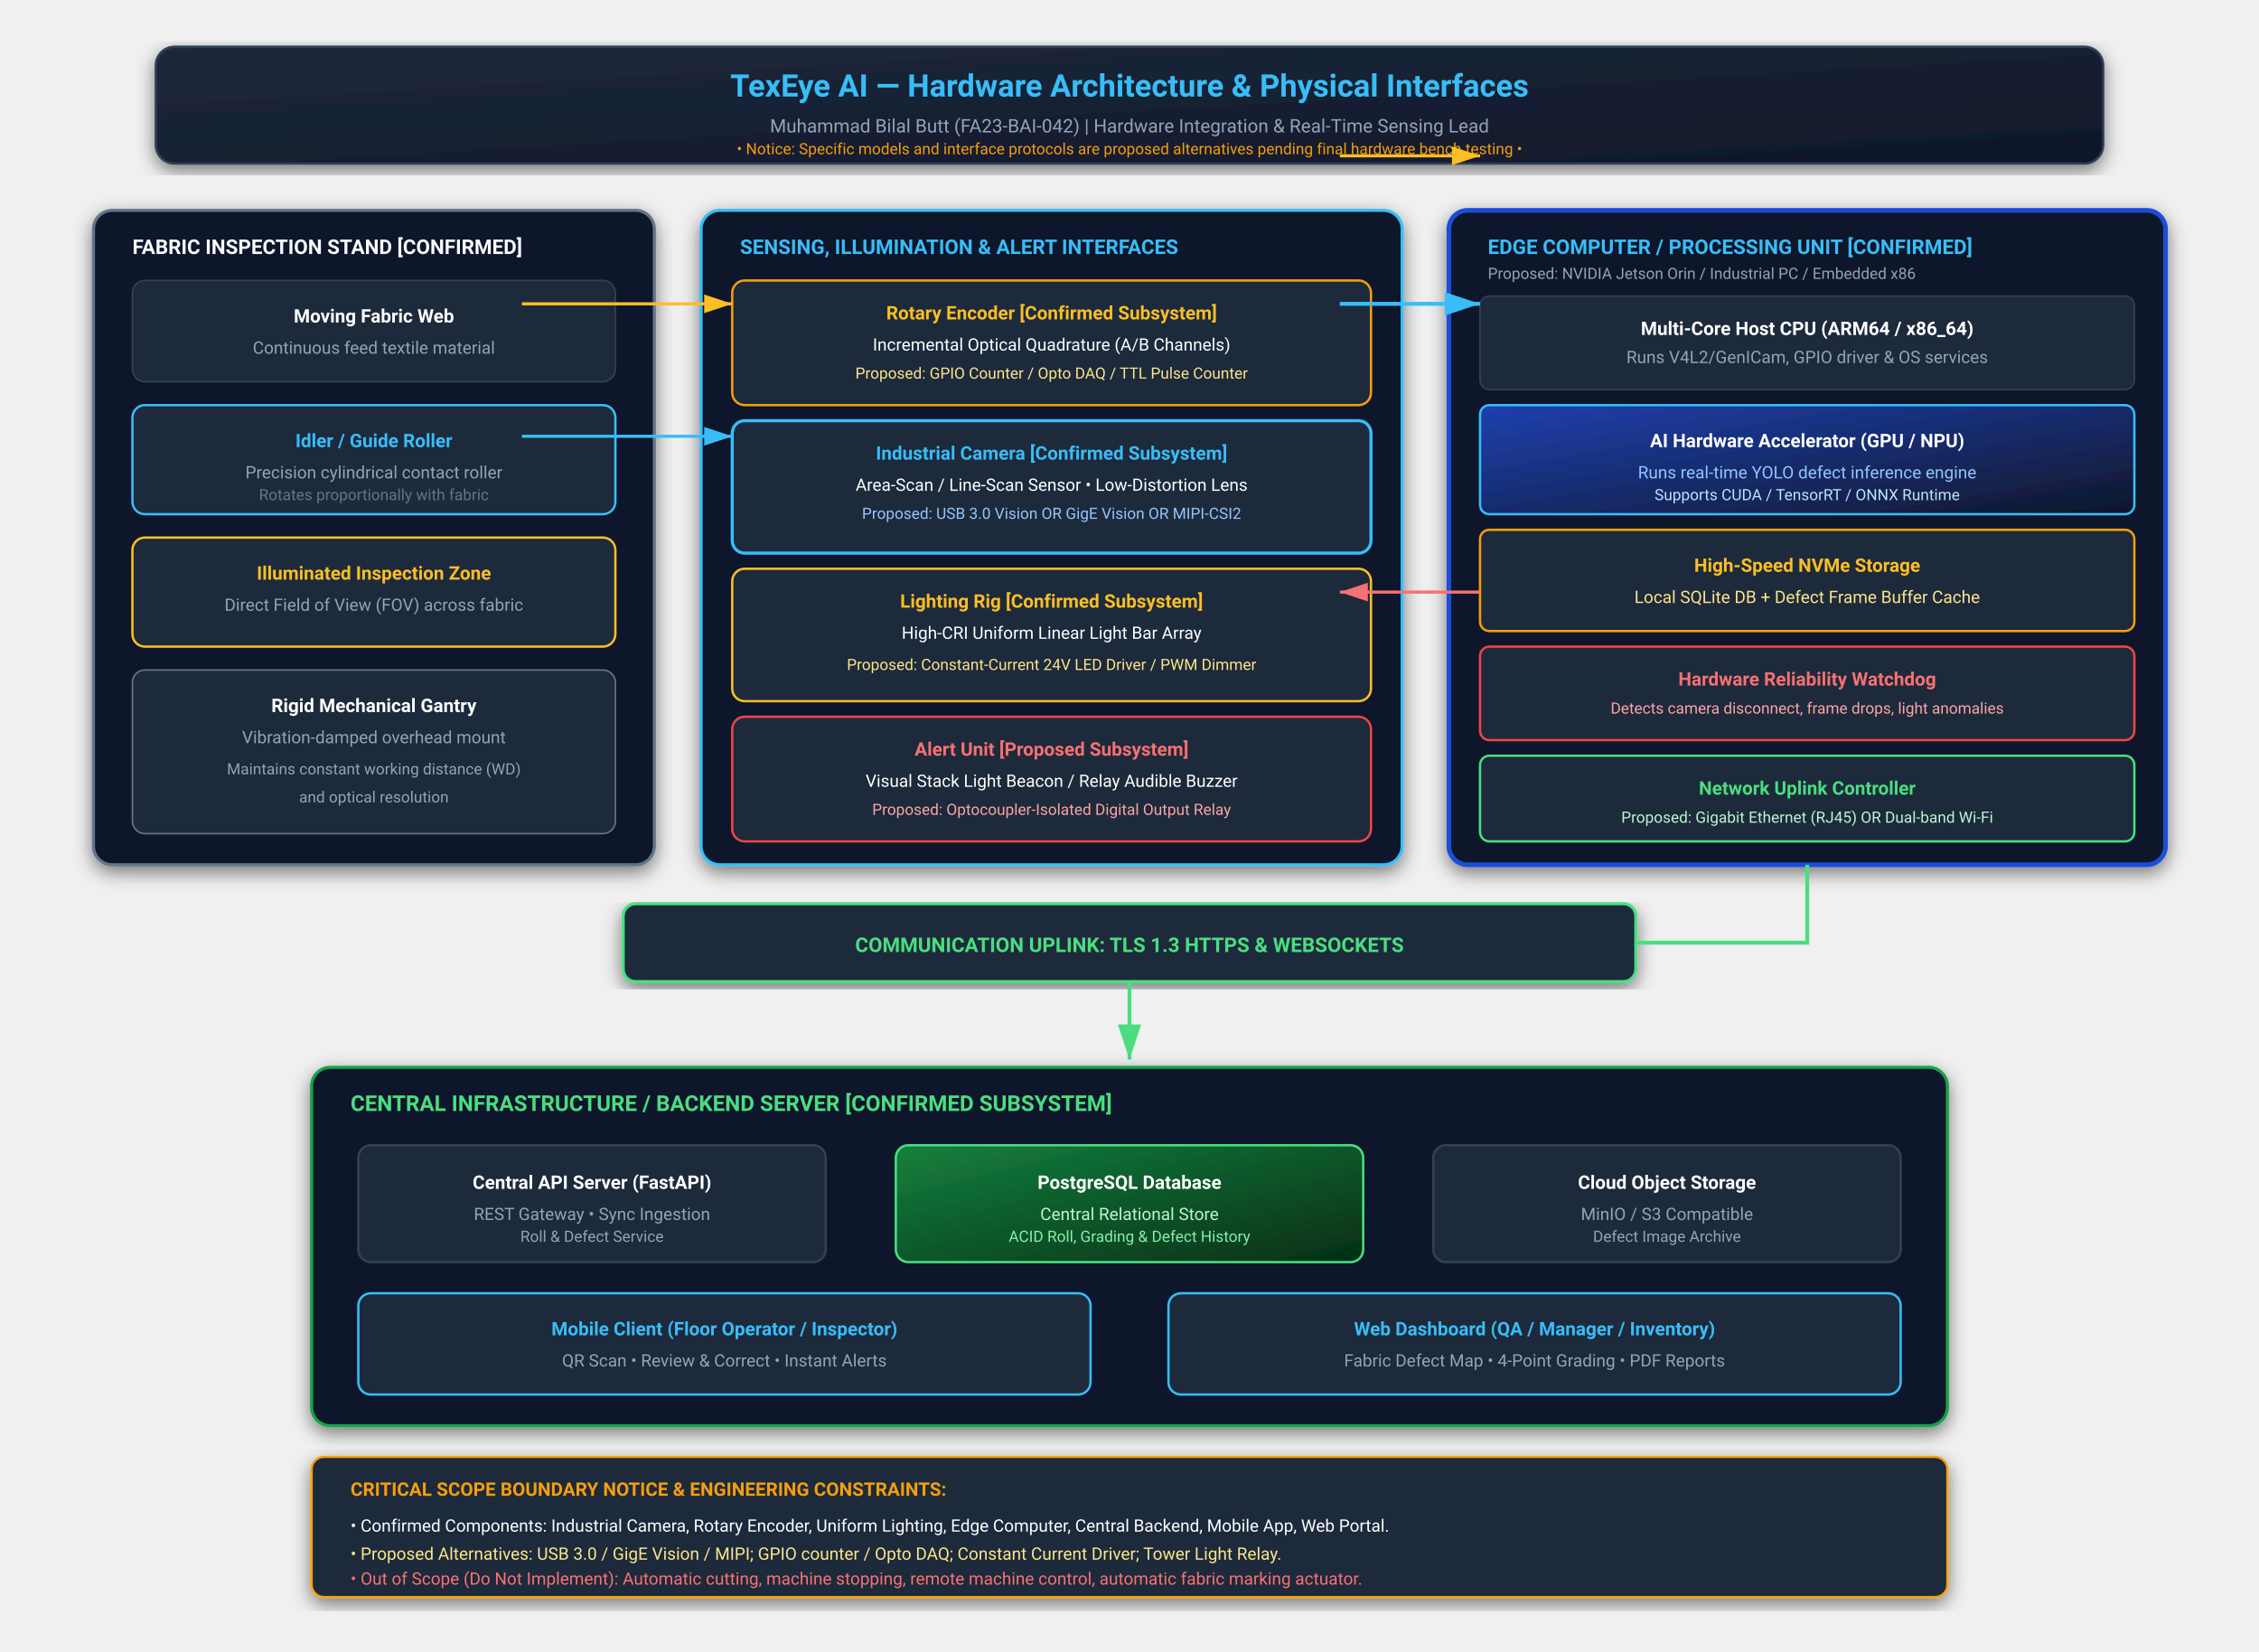
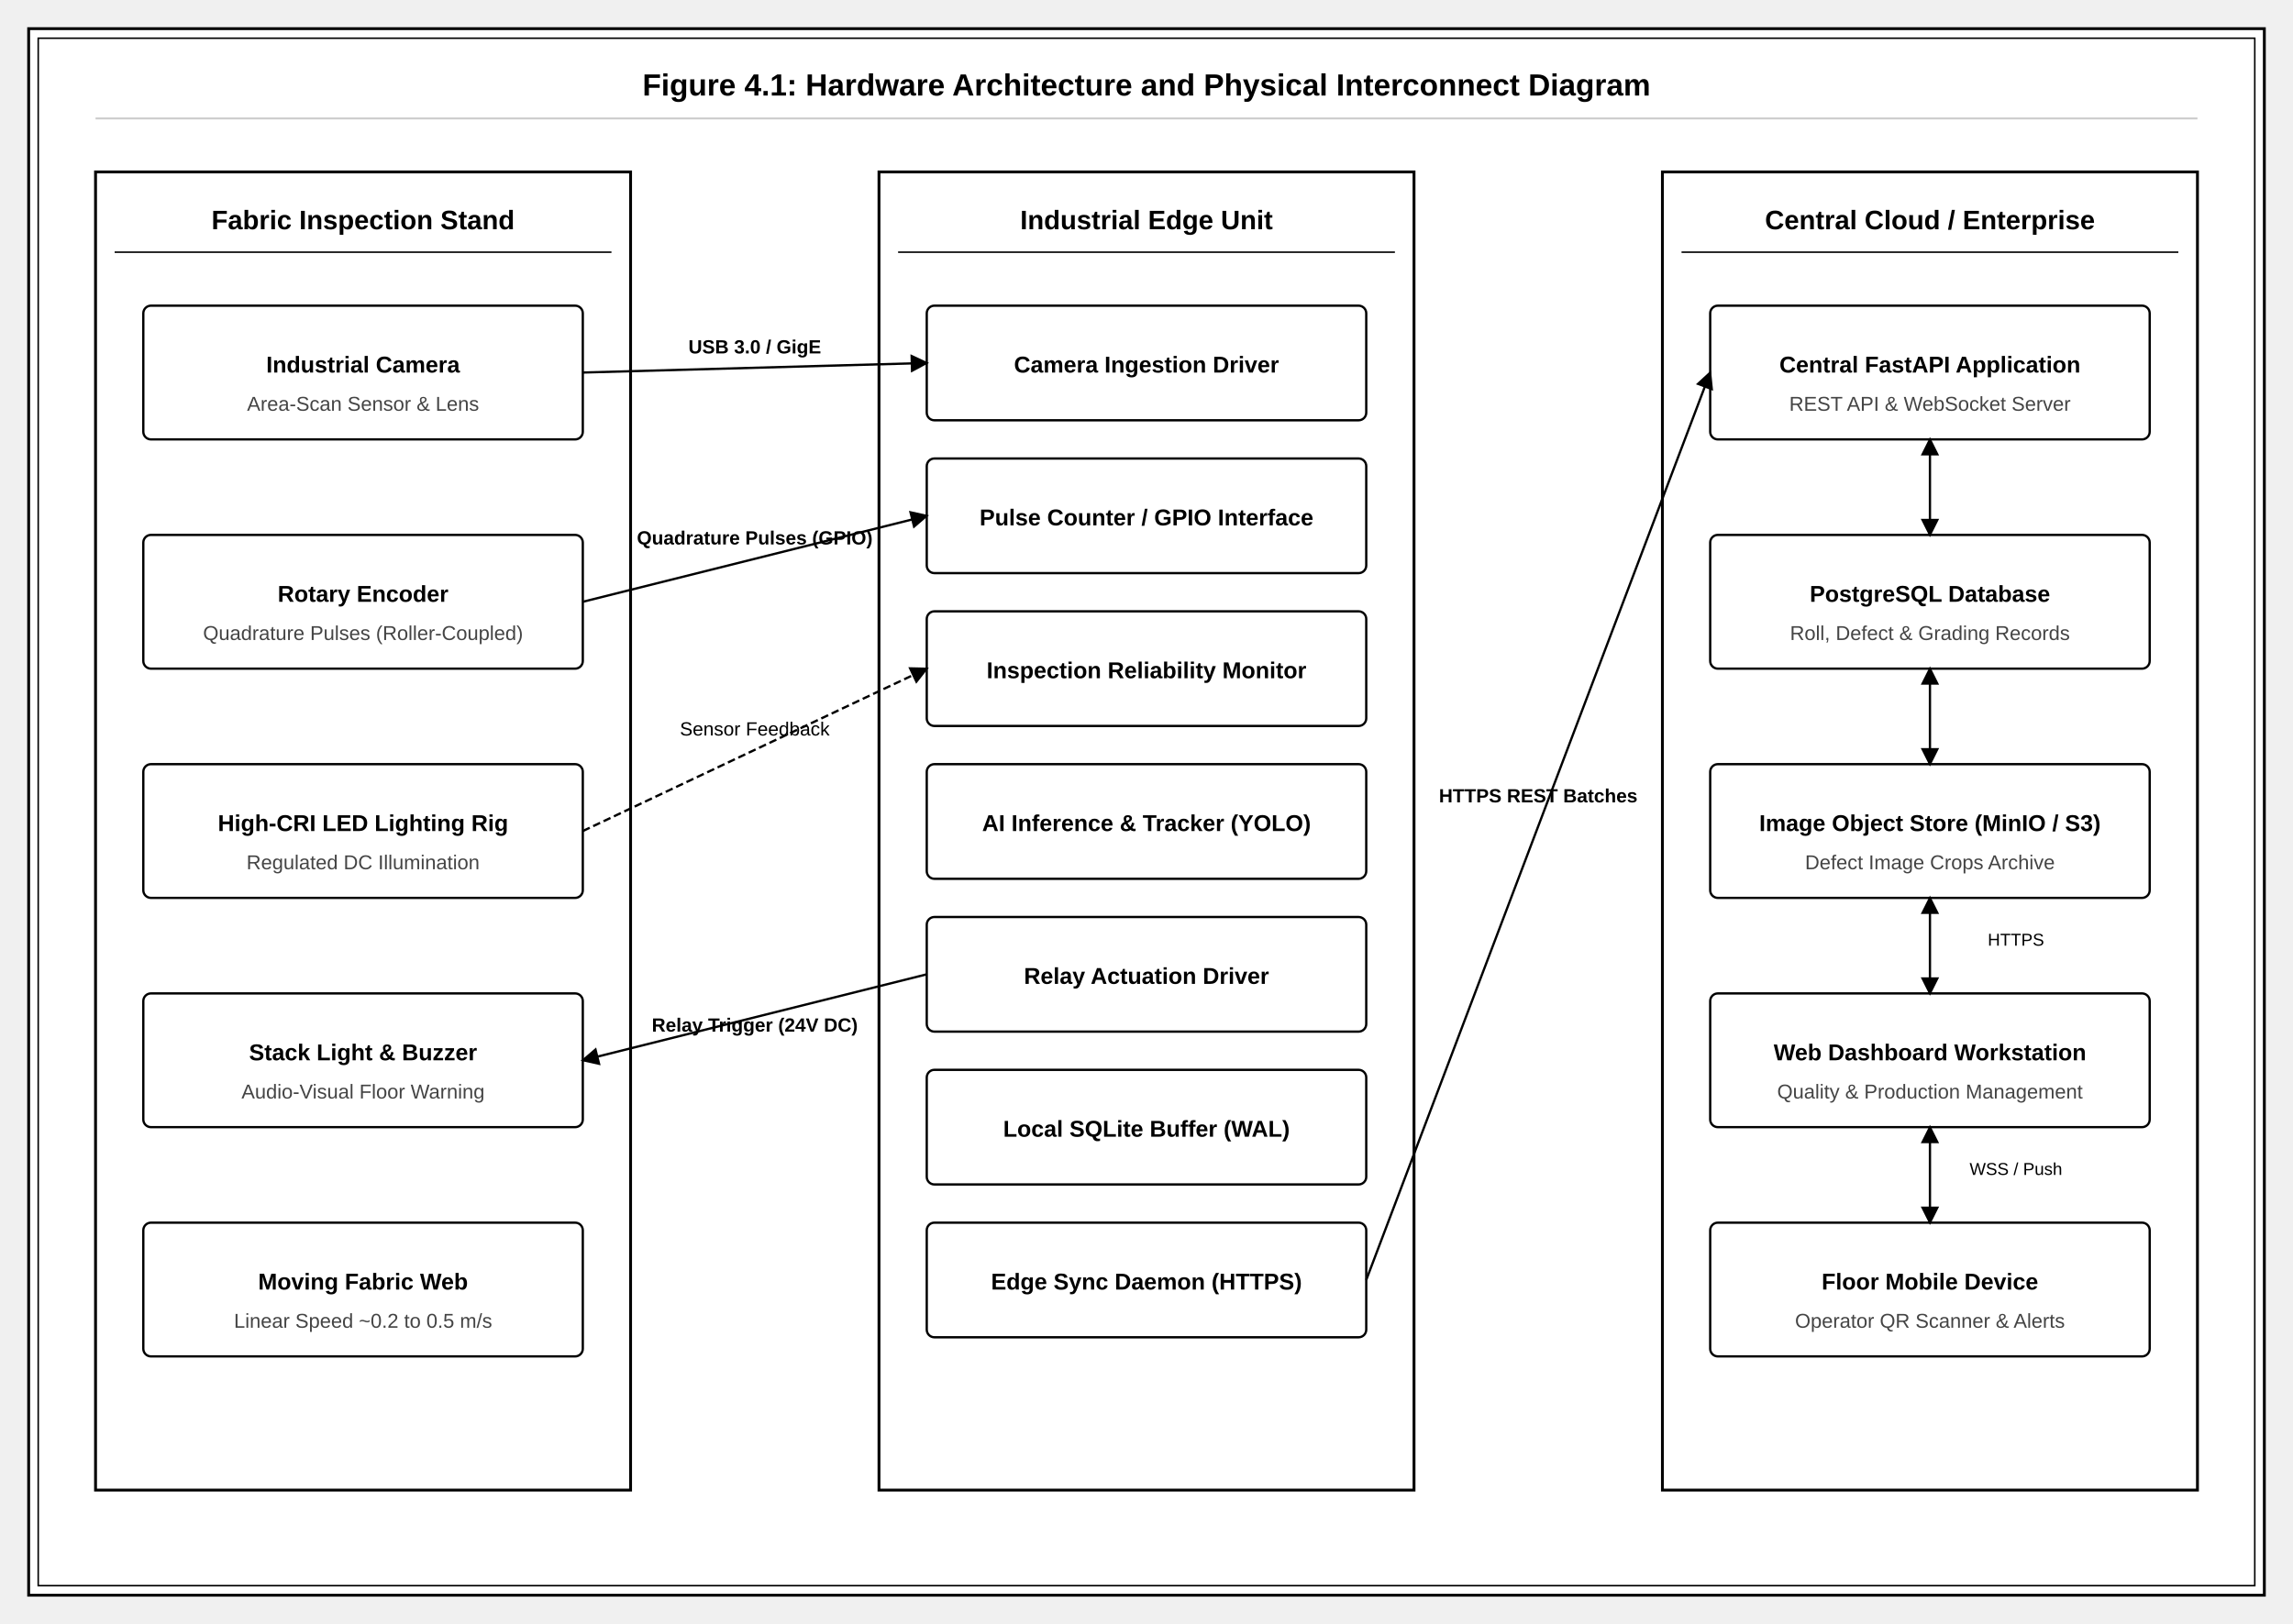
- <svg xmlns="http://www.w3.org/2000/svg" viewBox="0 0 1450 1060" width="100%" height="100%" style="background-color: #0b1120; font-family: -apple-system, BlinkMacSystemFont, 'Segoe UI', Roboto, Helvetica, Arial, sans-serif;">
+ <svg xmlns="http://www.w3.org/2000/svg" viewBox="0 0 1200 850" width="100%" height="100%" style="background-color: #ffffff; font-family: Arial, Helvetica, sans-serif;">
  <defs>
-     <linearGradient id="headerGrad4" x1="0%" y1="0%" x2="100%" y2="100%">
-       <stop offset="0%" stop-color="#1e293b" />
-       <stop offset="100%" stop-color="#0f172a" />
-     </linearGradient>
-     <linearGradient id="edgeGrad" x1="0%" y1="0%" x2="100%" y2="100%">
-       <stop offset="0%" stop-color="#1e40af" />
-       <stop offset="100%" stop-color="#0f172a" />
-     </linearGradient>
-     <linearGradient id="cloudGrad" x1="0%" y1="0%" x2="100%" y2="100%">
-       <stop offset="0%" stop-color="#15803d" />
-       <stop offset="100%" stop-color="#052e16" />
-     </linearGradient>
-     <linearGradient id="amberGrad4" x1="0%" y1="0%" x2="100%" y2="100%">
-       <stop offset="0%" stop-color="#b45309" />
-       <stop offset="100%" stop-color="#451a03" />
-     </linearGradient>
-     <filter id="shadow4" x="-10%" y="-10%" width="120%" height="120%">
-       <feDropShadow dx="0" dy="4" stdDeviation="6" flood-color="#000000" flood-opacity="0.5" />
-     </filter>
-     <marker id="arrB4" markerWidth="10" markerHeight="10" refX="9" refY="3" orient="auto">
-       <path d="M0,0 L0,6 L9,3 z" fill="#38bdf8" />
+     <marker id="arrow" markerWidth="8" markerHeight="8" refX="7" refY="4" orient="auto">
+       <polygon points="0 0, 8 4, 0 8" fill="#000000" />
    </marker>
-     <marker id="arrG4" markerWidth="10" markerHeight="10" refX="9" refY="3" orient="auto">
-       <path d="M0,0 L0,6 L9,3 z" fill="#4ade80" />
-     </marker>
-     <marker id="arrR4" markerWidth="10" markerHeight="10" refX="9" refY="3" orient="auto">
-       <path d="M0,0 L0,6 L9,3 z" fill="#f87171" />
-     </marker>
-     <marker id="arrY4" markerWidth="10" markerHeight="10" refX="9" refY="3" orient="auto">
-       <path d="M0,0 L0,6 L9,3 z" fill="#fbbf24" />
+     <marker id="arrowRev" markerWidth="8" markerHeight="8" refX="1" refY="4" orient="auto">
+       <polygon points="8 0, 0 4, 8 8" fill="#000000" />
    </marker>
  </defs>
-   <g transform="translate(100, 30)" filter="url(#shadow4)">
-     <rect width="1250" height="75" rx="12" fill="url(#headerGrad4)" stroke="#334155" stroke-width="1.5" />
-     <text x="625" y="32" fill="#38bdf8" font-size="20" font-weight="bold" text-anchor="middle">TexEye AI — Hardware Architecture &amp; Physical Interfaces</text>
-     <text x="625" y="55" fill="#94a3b8" font-size="12" text-anchor="middle">Muhammad Bilal Butt (FA23-BAI-042) | Hardware Integration &amp; Real-Time Sensing Lead</text>
-     <text x="625" y="69" fill="#f59e0b" font-size="10" text-anchor="middle">• Notice: Specific models and interface protocols are proposed alternatives pending final hardware bench testing •</text>
-   </g>
-   <g transform="translate(60, 135)" filter="url(#shadow4)">
-     <rect width="360" height="420" rx="12" fill="#0f172a" stroke="#64748b" stroke-width="2" />
-     <text x="25" y="28" fill="#f8fafc" font-size="13" font-weight="bold">FABRIC INSPECTION STAND [CONFIRMED]</text>
-     <rect x="25" y="45" width="310" height="65" rx="8" fill="#1e293b" stroke="#334155" stroke-width="1" />
-     <text x="180" y="72" fill="#ffffff" font-size="12" font-weight="bold" text-anchor="middle">Moving Fabric Web</text>
-     <text x="180" y="92" fill="#94a3b8" font-size="11" text-anchor="middle">Continuous feed textile material</text>
-     <rect x="25" y="125" width="310" height="70" rx="8" fill="#1e293b" stroke="#38bdf8" stroke-width="1.5" />
-     <text x="180" y="152" fill="#38bdf8" font-size="12" font-weight="bold" text-anchor="middle">Idler / Guide Roller</text>
-     <text x="180" y="172" fill="#94a3b8" font-size="11" text-anchor="middle">Precision cylindrical contact roller</text>
-     <text x="180" y="186" fill="#64748b" font-size="10" text-anchor="middle">Rotates proportionally with fabric</text>
-     <rect x="25" y="210" width="310" height="70" rx="8" fill="#1e293b" stroke="#fbbf24" stroke-width="1.5" />
-     <text x="180" y="237" fill="#fbbf24" font-size="12" font-weight="bold" text-anchor="middle">Illuminated Inspection Zone</text>
-     <text x="180" y="257" fill="#94a3b8" font-size="11" text-anchor="middle">Direct Field of View (FOV) across fabric</text>
-     <rect x="25" y="295" width="310" height="105" rx="8" fill="#1e293b" stroke="#64748b" stroke-width="1" />
-     <text x="180" y="322" fill="#ffffff" font-size="12" font-weight="bold" text-anchor="middle">Rigid Mechanical Gantry</text>
-     <text x="180" y="342" fill="#94a3b8" font-size="11" text-anchor="middle">Vibration-damped overhead mount</text>
-     <text x="180" y="362" fill="#94a3b8" font-size="10" text-anchor="middle">Maintains constant working distance (WD)</text>
-     <text x="180" y="380" fill="#94a3b8" font-size="10" text-anchor="middle">and optical resolution</text>
-   </g>
-   <g transform="translate(450, 135)" filter="url(#shadow4)">
-     <rect width="450" height="420" rx="12" fill="#0f172a" stroke="#38bdf8" stroke-width="2" />
-     <text x="25" y="28" fill="#38bdf8" font-size="13" font-weight="bold">SENSING, ILLUMINATION &amp; ALERT INTERFACES</text>
-     <rect x="20" y="45" width="410" height="80" rx="8" fill="#1e293b" stroke="#f59e0b" stroke-width="1.5" />
-     <text x="225" y="70" fill="#fbbf24" font-size="12" font-weight="bold" text-anchor="middle">Rotary Encoder [Confirmed Subsystem]</text>
-     <text x="225" y="90" fill="#ffffff" font-size="11" text-anchor="middle">Incremental Optical Quadrature (A/B Channels)</text>
-     <text x="225" y="108" fill="#fde68a" font-size="10" text-anchor="middle">Proposed: GPIO Counter / Opto DAQ / TTL Pulse Counter</text>
-     <rect x="20" y="135" width="410" height="85" rx="8" fill="#1e293b" stroke="#38bdf8" stroke-width="2" />
-     <text x="225" y="160" fill="#38bdf8" font-size="12" font-weight="bold" text-anchor="middle">Industrial Camera [Confirmed Subsystem]</text>
-     <text x="225" y="180" fill="#ffffff" font-size="11" text-anchor="middle">Area-Scan / Line-Scan Sensor • Low-Distortion Lens</text>
-     <text x="225" y="198" fill="#93c5fd" font-size="10" text-anchor="middle">Proposed: USB 3.0 Vision OR GigE Vision OR MIPI-CSI2</text>
-     <rect x="20" y="230" width="410" height="85" rx="8" fill="#1e293b" stroke="#fbbf24" stroke-width="1.5" />
-     <text x="225" y="255" fill="#fbbf24" font-size="12" font-weight="bold" text-anchor="middle">Lighting Rig [Confirmed Subsystem]</text>
-     <text x="225" y="275" fill="#ffffff" font-size="11" text-anchor="middle">High-CRI Uniform Linear Light Bar Array</text>
-     <text x="225" y="295" fill="#fde68a" font-size="10" text-anchor="middle">Proposed: Constant-Current 24V LED Driver / PWM Dimmer</text>
-     <rect x="20" y="325" width="410" height="80" rx="8" fill="#1e293b" stroke="#ef4444" stroke-width="1.5" />
-     <text x="225" y="350" fill="#f87171" font-size="12" font-weight="bold" text-anchor="middle">Alert Unit [Proposed Subsystem]</text>
-     <text x="225" y="370" fill="#ffffff" font-size="11" text-anchor="middle">Visual Stack Light Beacon / Relay Audible Buzzer</text>
-     <text x="225" y="388" fill="#fca5a5" font-size="10" text-anchor="middle">Proposed: Optocoupler-Isolated Digital Output Relay</text>
-   </g>
-   <path d="M 335 195 L 470 195" stroke="#fbbf24" stroke-width="2" marker-end="url(#arrY4)" fill="none" />
-   <path d="M 335 280 L 470 280" stroke="#38bdf8" stroke-width="2" marker-end="url(#arrB4)" fill="none" />
-   <g transform="translate(930, 135)" filter="url(#shadow4)">
-     <rect width="460" height="420" rx="12" fill="#0f172a" stroke="#1d4ed8" stroke-width="3" />
-     <text x="25" y="28" fill="#38bdf8" font-size="13" font-weight="bold">EDGE COMPUTER / PROCESSING UNIT [CONFIRMED]</text>
-     <text x="25" y="44" fill="#94a3b8" font-size="10">Proposed: NVIDIA Jetson Orin / Industrial PC / Embedded x86</text>
-     <rect x="20" y="55" width="420" height="60" rx="6" fill="#1e293b" stroke="#334155" stroke-width="1" />
-     <text x="230" y="80" fill="#ffffff" font-size="12" font-weight="bold" text-anchor="middle">Multi-Core Host CPU (ARM64 / x86_64)</text>
-     <text x="230" y="98" fill="#94a3b8" font-size="11" text-anchor="middle">Runs V4L2/GenICam, GPIO driver &amp; OS services</text>
-     <rect x="20" y="125" width="420" height="70" rx="6" fill="url(#edgeGrad)" stroke="#38bdf8" stroke-width="1.5" />
-     <text x="230" y="152" fill="#ffffff" font-size="12" font-weight="bold" text-anchor="middle">AI Hardware Accelerator (GPU / NPU)</text>
-     <text x="230" y="172" fill="#93c5fd" font-size="11" text-anchor="middle">Runs real-time YOLO defect inference engine</text>
-     <text x="230" y="186" fill="#bae6fd" font-size="10" text-anchor="middle">Supports CUDA / TensorRT / ONNX Runtime</text>
-     <rect x="20" y="205" width="420" height="65" rx="6" fill="#1e293b" stroke="#f59e0b" stroke-width="1.5" />
-     <text x="230" y="232" fill="#fbbf24" font-size="12" font-weight="bold" text-anchor="middle">High-Speed NVMe Storage</text>
-     <text x="230" y="252" fill="#fde68a" font-size="11" text-anchor="middle">Local SQLite DB + Defect Frame Buffer Cache</text>
-     <rect x="20" y="280" width="420" height="60" rx="6" fill="#1e293b" stroke="#ef4444" stroke-width="1.5" />
-     <text x="230" y="305" fill="#f87171" font-size="12" font-weight="bold" text-anchor="middle">Hardware Reliability Watchdog</text>
-     <text x="230" y="323" fill="#fca5a5" font-size="10" text-anchor="middle">Detects camera disconnect, frame drops, light anomalies</text>
-     <rect x="20" y="350" width="420" height="55" rx="6" fill="#1e293b" stroke="#4ade80" stroke-width="1.5" />
-     <text x="230" y="375" fill="#4ade80" font-size="12" font-weight="bold" text-anchor="middle">Network Uplink Controller</text>
-     <text x="230" y="393" fill="#bbf7d0" font-size="10" text-anchor="middle">Proposed: Gigabit Ethernet (RJ45) OR Dual-band Wi-Fi</text>
-   </g>
-   <path d="M 860 195 L 950 195" stroke="#38bdf8" stroke-width="2.5" marker-end="url(#arrB4)" fill="none" />
-   <path d="M 860 100 L 950 100" stroke="#fbbf24" stroke-width="2" marker-end="url(#arrY4)" fill="none" />
-   <path d="M 950 380 L 860 380" stroke="#f87171" stroke-width="2" marker-end="url(#arrR4)" fill="none" />
-   <g transform="translate(400, 580)" filter="url(#shadow4)">
-     <rect width="650" height="50" rx="8" fill="#1e293b" stroke="#4ade80" stroke-width="2" />
-     <text x="325" y="31" fill="#4ade80" font-size="13" font-weight="bold" text-anchor="middle">COMMUNICATION UPLINK: TLS 1.3 HTTPS &amp; WEBSOCKETS</text>
-   </g>
-   <path d="M 1160 555 L 1160 605 L 1050 605" stroke="#4ade80" stroke-width="2.5" fill="none" />
-   <path d="M 725 630 L 725 680" stroke="#4ade80" stroke-width="2.5" marker-end="url(#arrG4)" fill="none" />
-   <g transform="translate(200, 685)" filter="url(#shadow4)">
-     <rect width="1050" height="230" rx="12" fill="#0f172a" stroke="#16a34a" stroke-width="2" />
-     <text x="25" y="28" fill="#4ade80" font-size="14" font-weight="bold">CENTRAL INFRASTRUCTURE / BACKEND SERVER [CONFIRMED SUBSYSTEM]</text>
-     <rect x="30" y="50" width="300" height="75" rx="8" fill="#1e293b" stroke="#334155" stroke-width="1.5" />
-     <text x="180" y="78" fill="#ffffff" font-size="12" font-weight="bold" text-anchor="middle">Central API Server (FastAPI)</text>
-     <text x="180" y="98" fill="#94a3b8" font-size="11" text-anchor="middle">REST Gateway • Sync Ingestion</text>
-     <text x="180" y="112" fill="#94a3b8" font-size="10" text-anchor="middle">Roll &amp; Defect Service</text>
-     <rect x="375" y="50" width="300" height="75" rx="8" fill="url(#cloudGrad)" stroke="#4ade80" stroke-width="1.5" />
-     <text x="525" y="78" fill="#ffffff" font-size="12" font-weight="bold" text-anchor="middle">PostgreSQL Database</text>
-     <text x="525" y="98" fill="#bbf7d0" font-size="11" text-anchor="middle">Central Relational Store</text>
-     <text x="525" y="112" fill="#86efac" font-size="10" text-anchor="middle">ACID Roll, Grading &amp; Defect History</text>
-     <rect x="720" y="50" width="300" height="75" rx="8" fill="#1e293b" stroke="#334155" stroke-width="1.5" />
-     <text x="870" y="78" fill="#ffffff" font-size="12" font-weight="bold" text-anchor="middle">Cloud Object Storage</text>
-     <text x="870" y="98" fill="#94a3b8" font-size="11" text-anchor="middle">MinIO / S3 Compatible</text>
-     <text x="870" y="112" fill="#94a3b8" font-size="10" text-anchor="middle">Defect Image Archive</text>
-     <rect x="30" y="145" width="470" height="65" rx="8" fill="#1e293b" stroke="#38bdf8" stroke-width="1.5" />
-     <text x="265" y="172" fill="#38bdf8" font-size="12" font-weight="bold" text-anchor="middle">Mobile Client (Floor Operator / Inspector)</text>
-     <text x="265" y="192" fill="#94a3b8" font-size="11" text-anchor="middle">QR Scan • Review &amp; Correct • Instant Alerts</text>
-     <rect x="550" y="145" width="470" height="65" rx="8" fill="#1e293b" stroke="#38bdf8" stroke-width="1.5" />
-     <text x="785" y="172" fill="#38bdf8" font-size="12" font-weight="bold" text-anchor="middle">Web Dashboard (QA / Manager / Inventory)</text>
-     <text x="785" y="192" fill="#94a3b8" font-size="11" text-anchor="middle">Fabric Defect Map • 4-Point Grading • PDF Reports</text>
-   </g>
-   <g transform="translate(200, 935)" filter="url(#shadow4)">
-     <rect width="1050" height="90" rx="8" fill="#1e293b" stroke="#f59e0b" stroke-width="1.5" />
-     <text x="25" y="25" fill="#f59e0b" font-size="12" font-weight="bold">CRITICAL SCOPE BOUNDARY NOTICE &amp; ENGINEERING CONSTRAINTS:</text>
-     <text x="25" y="48" fill="#ffffff" font-size="11">• Confirmed Components: Industrial Camera, Rotary Encoder, Uniform Lighting, Edge Computer, Central Backend, Mobile App, Web Portal.</text>
-     <text x="25" y="66" fill="#fde68a" font-size="11">• Proposed Alternatives: USB 3.0 / GigE Vision / MIPI; GPIO counter / Opto DAQ; Constant Current Driver; Tower Light Relay.</text>
-     <text x="25" y="82" fill="#f87171" font-size="11">• Out of Scope (Do Not Implement): Automatic cutting, machine stopping, remote machine control, automatic fabric marking actuator.</text>
-   </g>
+   <rect x="15" y="15" width="1170" height="820" fill="#ffffff" stroke="#000000" stroke-width="1.5" />
+   <rect x="20" y="20" width="1160" height="810" fill="none" stroke="#000000" stroke-width="0.8" />
+   <text x="600" y="50" fill="#000000" font-size="16" font-weight="bold" text-anchor="middle">Figure 4.1: Hardware Architecture and Physical Interconnect Diagram</text>
+   <line x1="50" y1="62" x2="1150" y2="62" stroke="#cccccc" stroke-width="1" />
+   <rect x="50" y="90" width="280" height="690" fill="#ffffff" stroke="#000000" stroke-width="1.5" />
+   <text x="190" y="120" fill="#000000" font-size="14" font-weight="bold" text-anchor="middle">Fabric Inspection Stand</text>
+   <line x1="60" y1="132" x2="320" y2="132" stroke="#000000" stroke-width="0.8" />
+   <rect x="75" y="160" width="230" height="70" rx="4" fill="#ffffff" stroke="#000000" stroke-width="1.2" />
+   <text x="190" y="195" fill="#000000" font-size="12" font-weight="bold" text-anchor="middle">Industrial Camera</text>
+   <text x="190" y="215" fill="#444444" font-size="10.5" text-anchor="middle">Area-Scan Sensor &amp; Lens</text>
+   <rect x="75" y="280" width="230" height="70" rx="4" fill="#ffffff" stroke="#000000" stroke-width="1.2" />
+   <text x="190" y="315" fill="#000000" font-size="12" font-weight="bold" text-anchor="middle">Rotary Encoder</text>
+   <text x="190" y="335" fill="#444444" font-size="10.5" text-anchor="middle">Quadrature Pulses (Roller-Coupled)</text>
+   <rect x="75" y="400" width="230" height="70" rx="4" fill="#ffffff" stroke="#000000" stroke-width="1.2" />
+   <text x="190" y="435" fill="#000000" font-size="12" font-weight="bold" text-anchor="middle">High-CRI LED Lighting Rig</text>
+   <text x="190" y="455" fill="#444444" font-size="10.5" text-anchor="middle">Regulated DC Illumination</text>
+   <rect x="75" y="520" width="230" height="70" rx="4" fill="#ffffff" stroke="#000000" stroke-width="1.2" />
+   <text x="190" y="555" fill="#000000" font-size="12" font-weight="bold" text-anchor="middle">Stack Light &amp; Buzzer</text>
+   <text x="190" y="575" fill="#444444" font-size="10.5" text-anchor="middle">Audio-Visual Floor Warning</text>
+   <rect x="75" y="640" width="230" height="70" rx="4" fill="#ffffff" stroke="#000000" stroke-width="1.2" />
+   <text x="190" y="675" fill="#000000" font-size="12" font-weight="bold" text-anchor="middle">Moving Fabric Web</text>
+   <text x="190" y="695" fill="#444444" font-size="10.5" text-anchor="middle">Linear Speed ~0.2 to 0.5 m/s</text>
+   <rect x="460" y="90" width="280" height="690" fill="#ffffff" stroke="#000000" stroke-width="1.5" />
+   <text x="600" y="120" fill="#000000" font-size="14" font-weight="bold" text-anchor="middle">Industrial Edge Unit</text>
+   <line x1="470" y1="132" x2="730" y2="132" stroke="#000000" stroke-width="0.8" />
+   <rect x="485" y="160" width="230" height="60" rx="4" fill="#ffffff" stroke="#000000" stroke-width="1.2" />
+   <text x="600" y="195" fill="#000000" font-size="12" font-weight="bold" text-anchor="middle">Camera Ingestion Driver</text>
+   <rect x="485" y="240" width="230" height="60" rx="4" fill="#ffffff" stroke="#000000" stroke-width="1.2" />
+   <text x="600" y="275" fill="#000000" font-size="12" font-weight="bold" text-anchor="middle">Pulse Counter / GPIO Interface</text>
+   <rect x="485" y="320" width="230" height="60" rx="4" fill="#ffffff" stroke="#000000" stroke-width="1.2" />
+   <text x="600" y="355" fill="#000000" font-size="12" font-weight="bold" text-anchor="middle">Inspection Reliability Monitor</text>
+   <rect x="485" y="400" width="230" height="60" rx="4" fill="#ffffff" stroke="#000000" stroke-width="1.2" />
+   <text x="600" y="435" fill="#000000" font-size="12" font-weight="bold" text-anchor="middle">AI Inference &amp; Tracker (YOLO)</text>
+   <rect x="485" y="480" width="230" height="60" rx="4" fill="#ffffff" stroke="#000000" stroke-width="1.2" />
+   <text x="600" y="515" fill="#000000" font-size="12" font-weight="bold" text-anchor="middle">Relay Actuation Driver</text>
+   <rect x="485" y="560" width="230" height="60" rx="4" fill="#ffffff" stroke="#000000" stroke-width="1.2" />
+   <text x="600" y="595" fill="#000000" font-size="12" font-weight="bold" text-anchor="middle">Local SQLite Buffer (WAL)</text>
+   <rect x="485" y="640" width="230" height="60" rx="4" fill="#ffffff" stroke="#000000" stroke-width="1.2" />
+   <text x="600" y="675" fill="#000000" font-size="12" font-weight="bold" text-anchor="middle">Edge Sync Daemon (HTTPS)</text>
+   <rect x="870" y="90" width="280" height="690" fill="#ffffff" stroke="#000000" stroke-width="1.5" />
+   <text x="1010" y="120" fill="#000000" font-size="14" font-weight="bold" text-anchor="middle">Central Cloud / Enterprise</text>
+   <line x1="880" y1="132" x2="1140" y2="132" stroke="#000000" stroke-width="0.8" />
+   <rect x="895" y="160" width="230" height="70" rx="4" fill="#ffffff" stroke="#000000" stroke-width="1.2" />
+   <text x="1010" y="195" fill="#000000" font-size="12" font-weight="bold" text-anchor="middle">Central FastAPI Application</text>
+   <text x="1010" y="215" fill="#444444" font-size="10.5" text-anchor="middle">REST API &amp; WebSocket Server</text>
+   <rect x="895" y="280" width="230" height="70" rx="4" fill="#ffffff" stroke="#000000" stroke-width="1.2" />
+   <text x="1010" y="315" fill="#000000" font-size="12" font-weight="bold" text-anchor="middle">PostgreSQL Database</text>
+   <text x="1010" y="335" fill="#444444" font-size="10.5" text-anchor="middle">Roll, Defect &amp; Grading Records</text>
+   <rect x="895" y="400" width="230" height="70" rx="4" fill="#ffffff" stroke="#000000" stroke-width="1.2" />
+   <text x="1010" y="435" fill="#000000" font-size="12" font-weight="bold" text-anchor="middle">Image Object Store (MinIO / S3)</text>
+   <text x="1010" y="455" fill="#444444" font-size="10.5" text-anchor="middle">Defect Image Crops Archive</text>
+   <rect x="895" y="520" width="230" height="70" rx="4" fill="#ffffff" stroke="#000000" stroke-width="1.2" />
+   <text x="1010" y="555" fill="#000000" font-size="12" font-weight="bold" text-anchor="middle">Web Dashboard Workstation</text>
+   <text x="1010" y="575" fill="#444444" font-size="10.5" text-anchor="middle">Quality &amp; Production Management</text>
+   <rect x="895" y="640" width="230" height="70" rx="4" fill="#ffffff" stroke="#000000" stroke-width="1.2" />
+   <text x="1010" y="675" fill="#000000" font-size="12" font-weight="bold" text-anchor="middle">Floor Mobile Device</text>
+   <text x="1010" y="695" fill="#444444" font-size="10.5" text-anchor="middle">Operator QR Scanner &amp; Alerts</text>
+   <line x1="305" y1="195" x2="485" y2="190" stroke="#000000" stroke-width="1.2" marker-end="url(#arrow)" />
+   <text x="395" y="185" fill="#000000" font-size="10" font-weight="bold" text-anchor="middle">USB 3.0 / GigE</text>
+   <line x1="305" y1="315" x2="485" y2="270" stroke="#000000" stroke-width="1.2" marker-end="url(#arrow)" />
+   <text x="395" y="285" fill="#000000" font-size="10" font-weight="bold" text-anchor="middle">Quadrature Pulses (GPIO)</text>
+   <line x1="305" y1="435" x2="485" y2="350" stroke="#000000" stroke-width="1.2" stroke-dasharray="4 2" marker-end="url(#arrow)" />
+   <text x="395" y="385" fill="#000000" font-size="10" text-anchor="middle">Sensor Feedback</text>
+   <line x1="485" y1="510" x2="305" y2="555" stroke="#000000" stroke-width="1.2" marker-end="url(#arrow)" />
+   <text x="395" y="540" fill="#000000" font-size="10" font-weight="bold" text-anchor="middle">Relay Trigger (24V DC)</text>
+   <line x1="715" y1="670" x2="895" y2="195" stroke="#000000" stroke-width="1.2" marker-end="url(#arrow)" />
+   <text x="805" y="420" fill="#000000" font-size="10" font-weight="bold" text-anchor="middle">HTTPS REST Batches</text>
+   <line x1="1010" y1="230" x2="1010" y2="280" stroke="#000000" stroke-width="1.2" marker-end="url(#arrow)" marker-start="url(#arrowRev)" />
+   <line x1="1010" y1="350" x2="1010" y2="400" stroke="#000000" stroke-width="1.2" marker-end="url(#arrow)" marker-start="url(#arrowRev)" />
+   <line x1="1010" y1="470" x2="1010" y2="520" stroke="#000000" stroke-width="1.2" marker-end="url(#arrow)" marker-start="url(#arrowRev)" />
+   <text x="1055" y="495" fill="#000000" font-size="9" text-anchor="middle">HTTPS</text>
+   <line x1="1010" y1="590" x2="1010" y2="640" stroke="#000000" stroke-width="1.2" marker-end="url(#arrow)" marker-start="url(#arrowRev)" />
+   <text x="1055" y="615" fill="#000000" font-size="9" text-anchor="middle">WSS / Push</text>
</svg>
